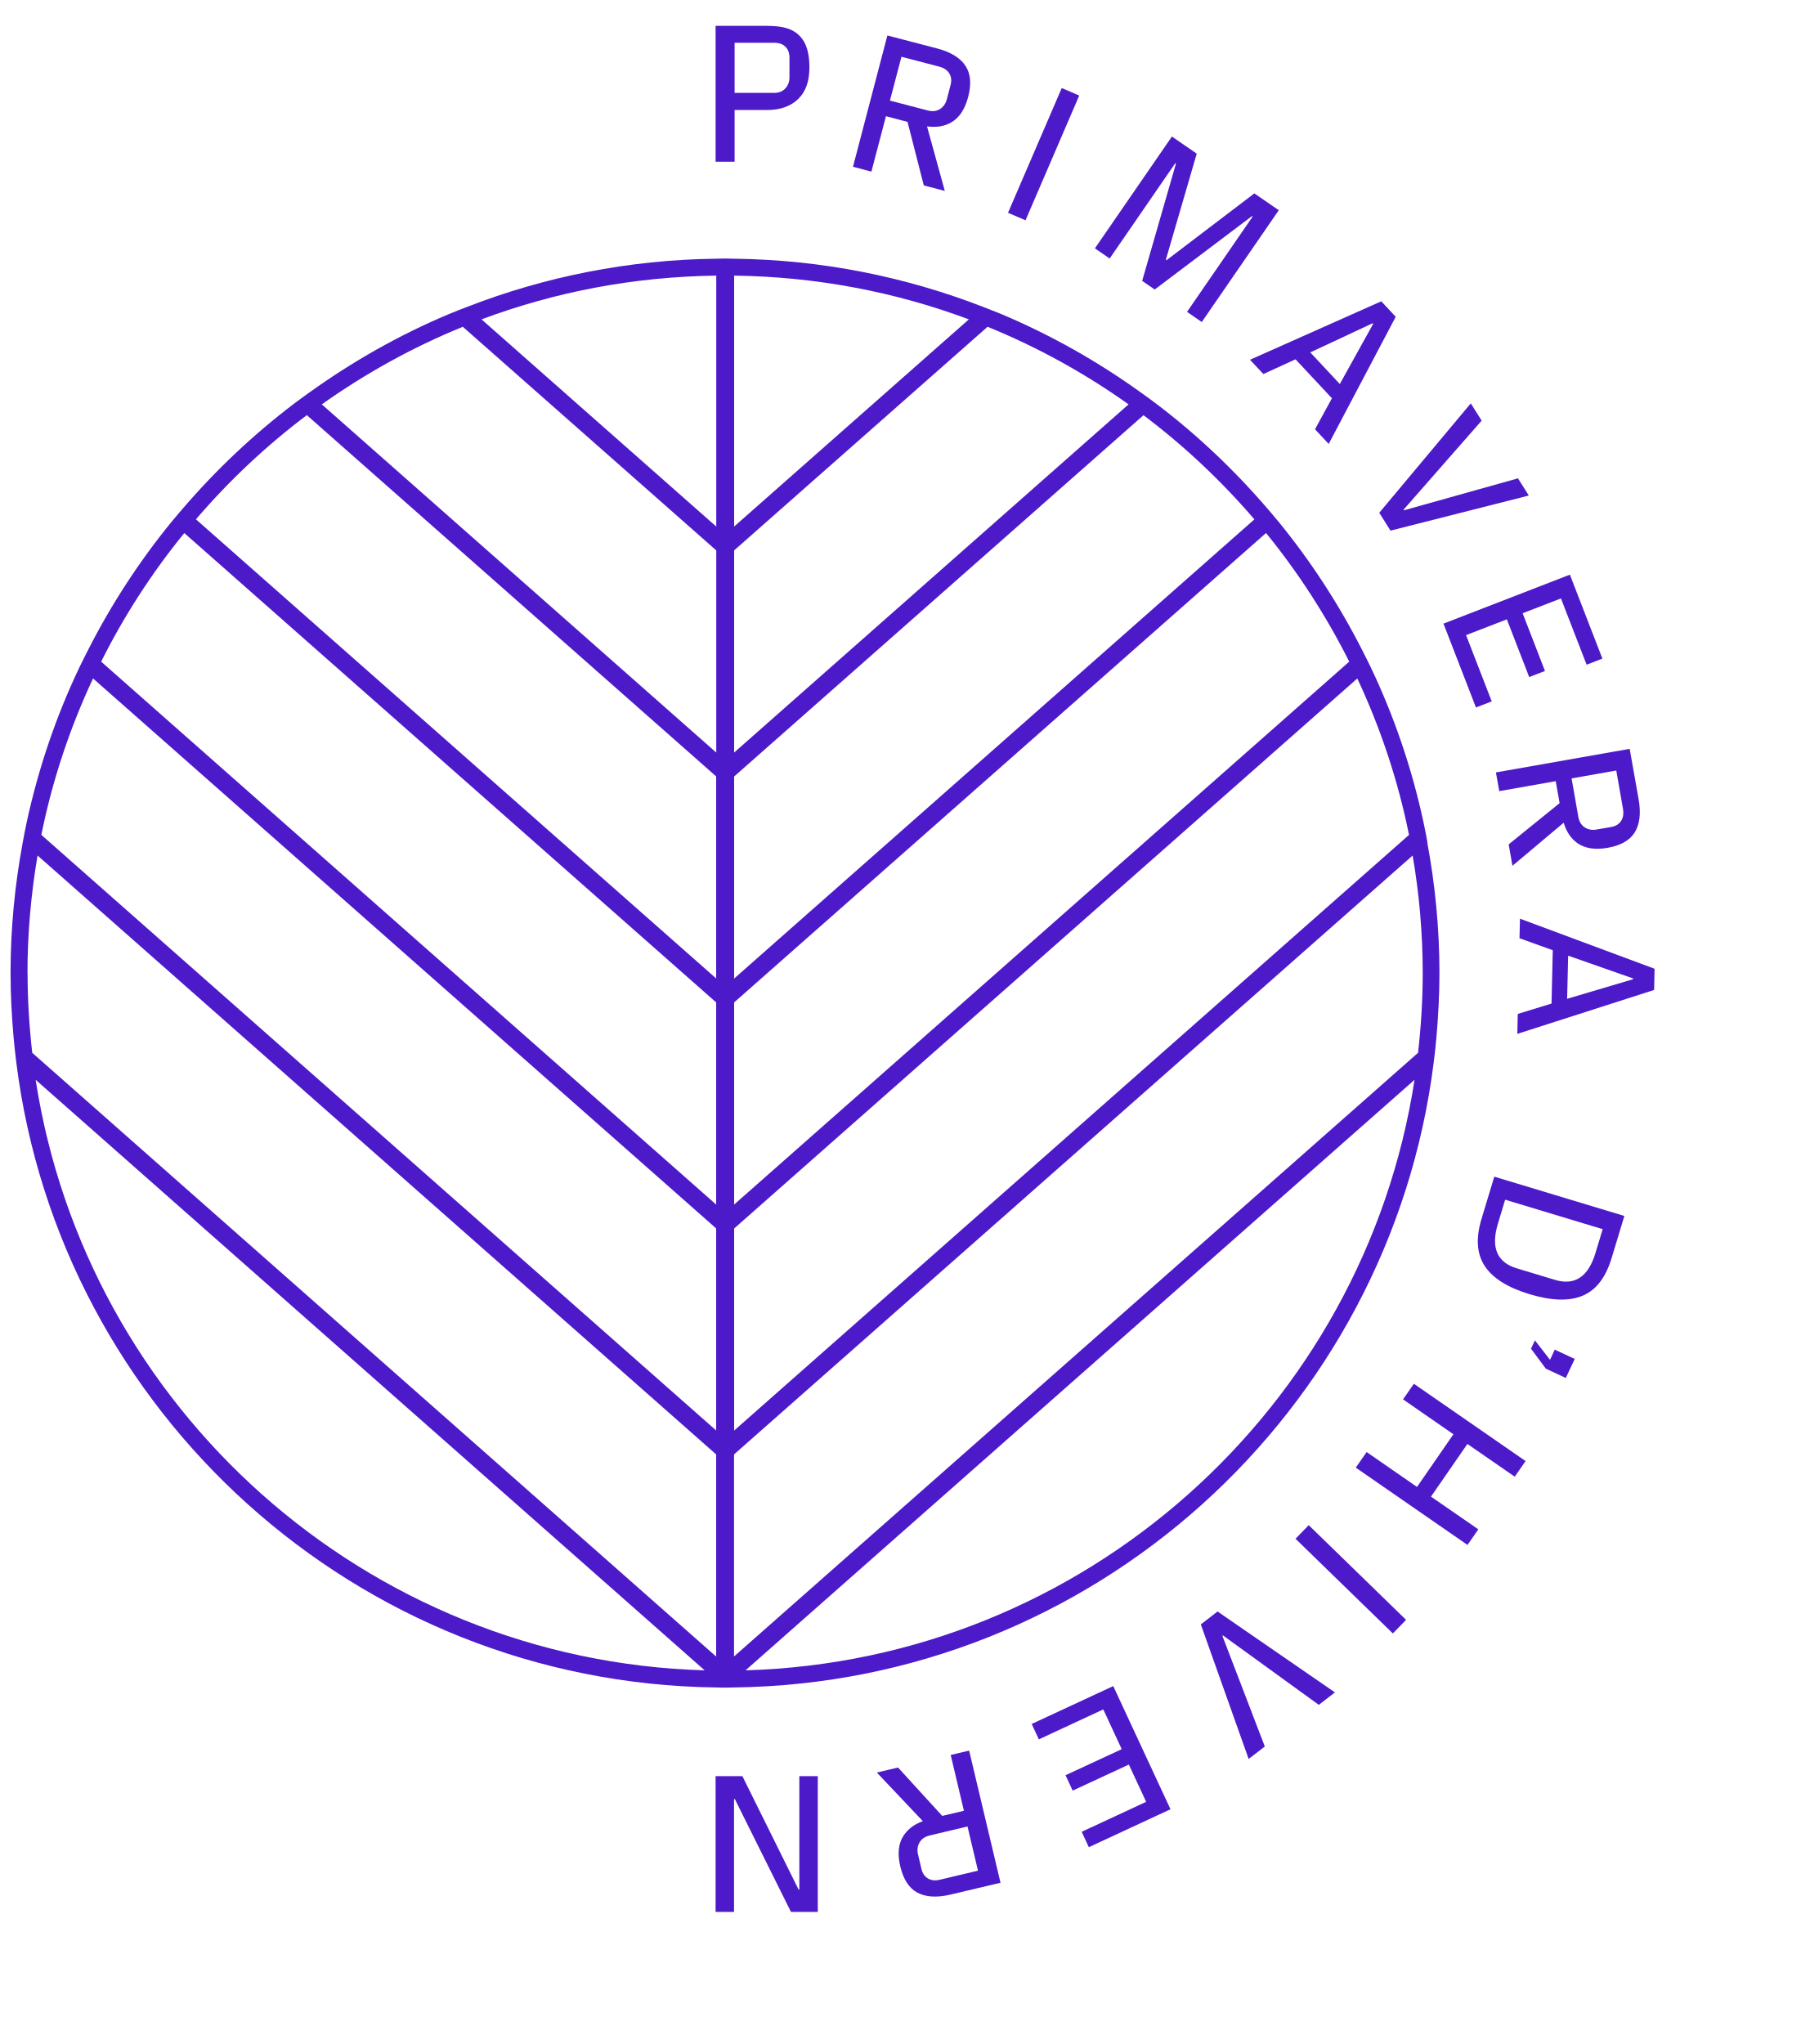
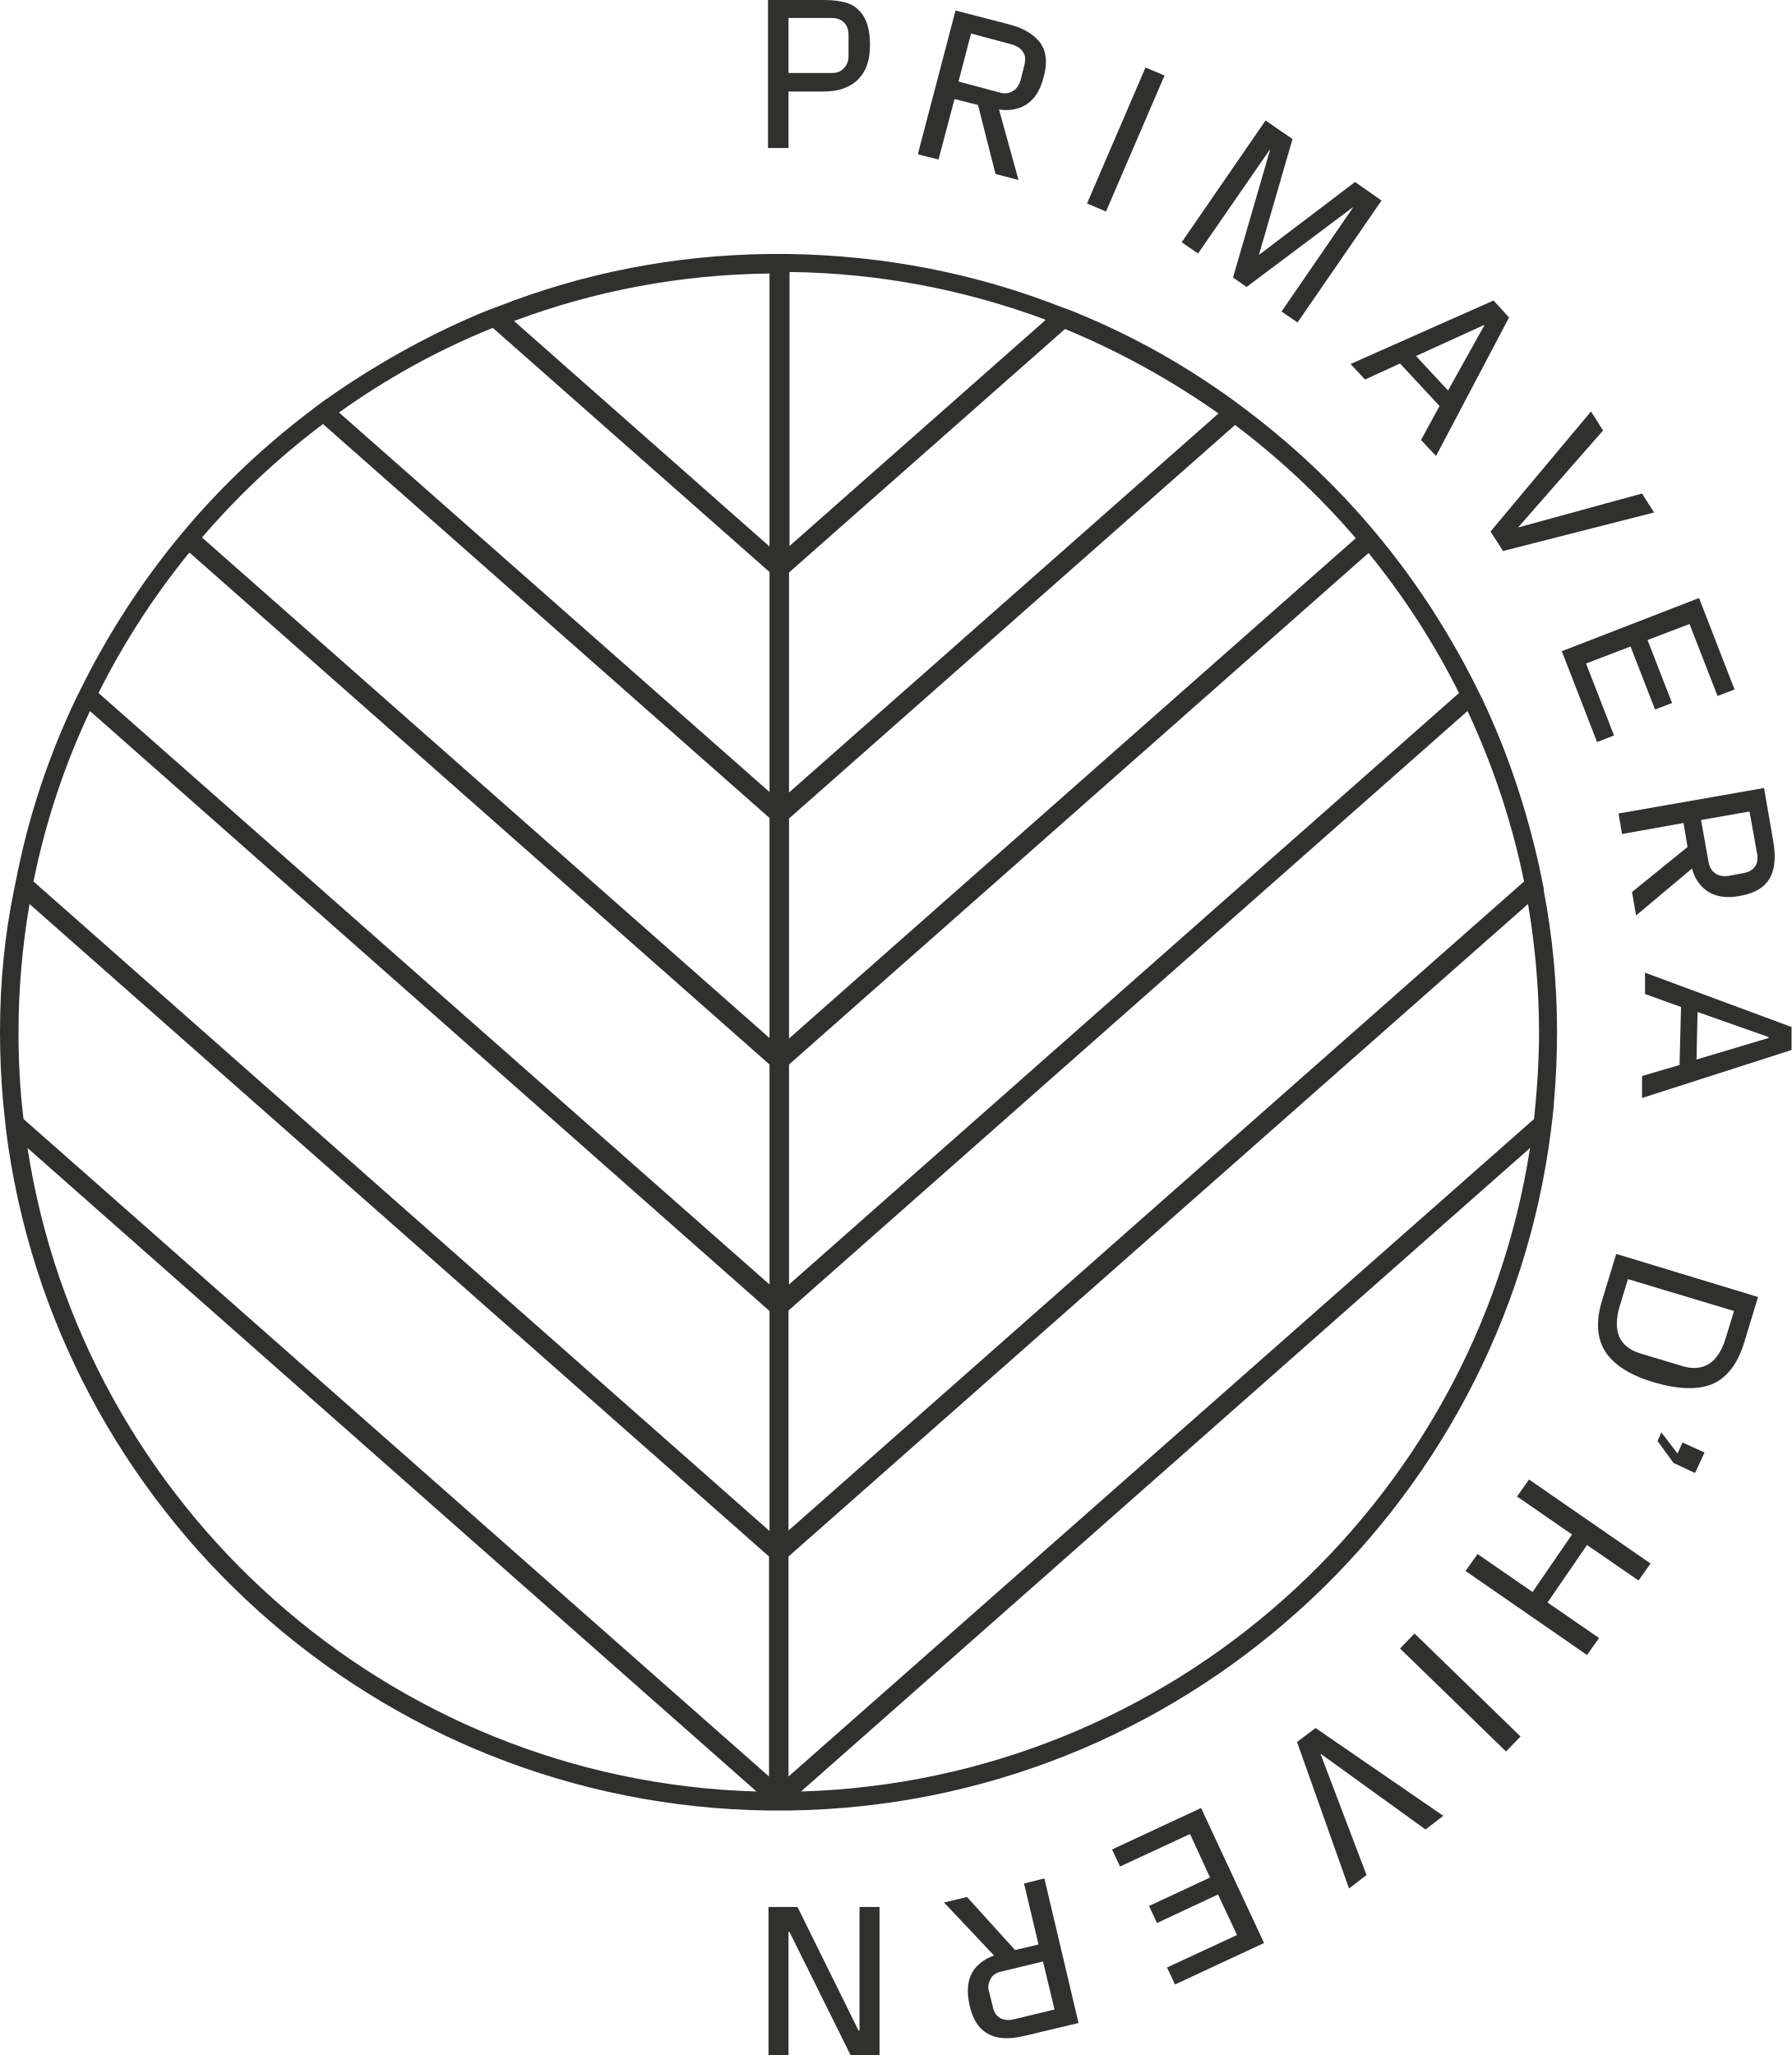
- <svg xmlns="http://www.w3.org/2000/svg" id="Capa_1" viewBox="0 0 189.37 214.98">
+ <svg xmlns="http://www.w3.org/2000/svg" id="Capa_1" viewBox="0 0 35.83 41.1">
  <defs>
-     <style>.cls-1{fill:#4d1aca;}</style>
+     <style>.cls-1{fill:#30312e;}</style>
  </defs>
-   <path class="cls-1" d="M150.15,88.61c-.13-.72-.27-1.43-.42-2.14-1.23-5.71-3.11-11.19-5.57-16.34-.28-.59-.58-1.16-.87-1.74-2.45-4.82-5.4-9.35-8.79-13.5-.4-.49-.81-.96-1.22-1.44-3.48-4.05-7.38-7.74-11.65-10.98-.51-.39-1.04-.76-1.56-1.14-4.55-3.28-9.47-6.07-14.71-8.28-.65-.27-1.31-.52-1.97-.78-8.14-3.16-16.96-4.95-26.18-5.06-.32,0-.63-.02-.94-.02s-.63,.02-.94,.02c-9.22,.11-18.04,1.9-26.18,5.06-.66,.26-1.32,.5-1.97,.78-5.23,2.2-10.15,5-14.71,8.28-.52,.38-1.05,.75-1.56,1.14-4.26,3.24-8.16,6.92-11.65,10.98-.41,.48-.82,.95-1.22,1.44-3.39,4.15-6.34,8.68-8.79,13.5-.29,.58-.59,1.16-.87,1.74-2.46,5.15-4.33,10.63-5.57,16.34-.15,.71-.29,1.42-.42,2.14-.83,4.46-1.28,9.05-1.28,13.74,0,2.25,.12,4.46,.31,6.66,.08,.93,.19,1.86,.3,2.78,4.62,36.69,35.78,65.22,73.6,65.69,.32,0,.63,.02,.94,.02s.63-.02,.94-.02c37.82-.47,68.98-29,73.6-65.69,.12-.92,.22-1.85,.3-2.78,.19-2.2,.31-4.41,.31-6.66,0-4.69-.45-9.28-1.28-13.74Zm-1.94-.8l-70.99,62.65v-21.25l65.55-57.85c2.43,5.19,4.28,10.7,5.44,16.46Zm-6.29-18.22l-64.7,57.1v-21.26l55.95-49.37c3.39,4.16,6.32,8.7,8.75,13.53Zm-9.97-14.97l-54.73,48.3v-21.25l43.06-38c4.28,3.22,8.18,6.9,11.67,10.96Zm-13.24-12.09l-41.49,36.62v-21.26l26.66-23.52c5.28,2.15,10.25,4.9,14.83,8.16Zm-16.8-8.94l-24.69,21.79V28.99c8.67,.11,16.98,1.72,24.69,4.6Zm-26.57-4.6v26.39l-24.69-21.79c7.7-2.88,16.02-4.49,24.69-4.6Zm-26.66,5.38l26.66,23.52v21.26L33.85,42.53c4.59-3.26,9.56-6.01,14.83-8.16Zm-16.41,9.29l43.06,38v21.25L20.61,54.62c3.48-4.06,7.39-7.74,11.67-10.96Zm-12.89,12.4l55.95,49.37v21.26L10.64,69.59c2.42-4.84,5.36-9.38,8.75-13.53Zm-9.6,15.29l65.55,57.85v21.25L4.35,87.81c1.16-5.76,3.01-11.27,5.44-16.46Zm-6.89,31c0-4.22,.38-8.34,1.06-12.37l71.38,62.99v21.26L3.39,110.73c-.31-2.75-.49-5.55-.49-8.38Zm.86,11.22l70.37,62.11c-35.68-1.03-65.06-27.64-70.37-62.11Zm74.67,62.11l70.37-62.11c-5.31,34.46-34.69,61.07-70.37,62.11Zm-1.21-1.45v-21.26l71.38-62.99c.69,4.02,1.06,8.15,1.06,12.37,0,2.84-.18,5.63-.49,8.38l-71.95,63.49Z" />
-   <path class="cls-1" d="M89.72,17.55l3.62-13.82,5.21,1.36c1.46,.38,2.47,1,3.02,1.86,.53,.82,.62,1.9,.27,3.24-.34,1.29-.92,2.18-1.76,2.67-.73,.43-1.59,.57-2.57,.43l1.87,6.79-2.21-.58-1.71-6.68-2.27-.6-1.53,5.83-1.93-.51Zm3.89-6.97l3.98,1.04c.49,.13,.92,.08,1.28-.15,.36-.23,.6-.57,.72-1.01l.4-1.53c.12-.46,.07-.87-.14-1.21-.21-.35-.57-.58-1.05-.71l-3.98-1.04-1.21,4.61Z" />
-   <path class="cls-1" d="M106.03,22.38l5.65-13.12,1.84,.79-5.65,13.12-1.84-.79Z" />
-   <path class="cls-1" d="M115.17,26.12l8.1-11.76,2.61,1.8-3.25,11.16,.07,.05,9.24-7.03,2.57,1.77-8.1,11.76-1.55-1.07,6.9-10.02-.07-.05-10.23,7.72-1.32-.91,3.55-12.32-.07-.05-6.9,10.02-1.55-1.07Z" />
-   <path class="cls-1" d="M131.48,37.84l13.81-6.15,1.52,1.63-7.05,13.37-1.44-1.54,1.78-3.26-3.83-4.1-3.38,1.55-1.41-1.5Zm6.34-.78l3.11,3.33,3.51-6.33-.06-.06-6.57,3.07Z" />
-   <path class="cls-1" d="M154.71,42.43l1.14,1.81-8.21,9.36,.04,.07,11.99-3.36,1.14,1.81-14.55,3.69-1.18-1.88,9.63-11.51Z" />
-   <path class="cls-1" d="M151.81,65.6l13.32-5.16,3.42,8.83-1.66,.64-2.7-6.97-4.03,1.56,2.35,6.07-1.66,.64-2.35-6.07-4.29,1.66,2.7,6.97-1.66,.64-3.42-8.83Z" />
-   <path class="cls-1" d="M157.35,81.24l14.07-2.48,.94,5.3c.26,1.49,.12,2.66-.43,3.52-.52,.82-1.47,1.35-2.83,1.59-1.31,.23-2.36,.07-3.16-.48-.7-.49-1.18-1.21-1.46-2.16l-5.39,4.53-.4-2.25,5.36-4.34-.41-2.31-5.94,1.05-.35-1.97Zm7.96,.63l.71,4.05c.09,.5,.31,.86,.67,1.1,.36,.23,.77,.31,1.22,.23l1.56-.27c.47-.08,.82-.29,1.04-.63,.23-.34,.29-.76,.21-1.26l-.71-4.05-4.7,.83Z" />
-   <path class="cls-1" d="M159.87,96.62l14.17,5.27-.05,2.23-14.39,4.62,.05-2.1,3.55-1.09,.13-5.61-3.5-1.26,.05-2.06Zm5.08,3.88l-.11,4.55,6.94-2.06v-.08s-6.84-2.4-6.84-2.4Z" />
-   <path class="cls-1" d="M157.19,123.76l13.67,4.13-1.34,4.43c-.62,2.04-1.62,3.35-3.03,3.95-1.4,.6-3.27,.55-5.59-.15-2.32-.7-3.89-1.69-4.73-2.97-.84-1.28-.95-2.93-.33-4.97l1.34-4.43Zm1.13,2.43l-.76,2.51c-.76,2.51-.1,4.07,1.99,4.7l4.01,1.21c2.08,.63,3.5-.31,4.26-2.82l.76-2.51-10.26-3.1Z" />
-   <path class="cls-1" d="M161.45,140.97l1.59,2.05,.5-1.07,2.1,.98-.94,2-2.1-.98-1.56-2.1,.41-.87Z" />
-   <path class="cls-1" d="M148.72,145.54l11.75,8.13-1.14,1.64-4.98-3.44-3.83,5.54,4.98,3.44-1.14,1.64-11.75-8.13,1.14-1.64,5.3,3.67,3.83-5.54-5.3-3.67,1.14-1.64Z" />
-   <path class="cls-1" d="M137.66,160.41l10.24,9.96-1.39,1.43-10.24-9.96,1.39-1.43Z" />
-   <path class="cls-1" d="M140.42,178l-1.7,1.31-10.08-7.3-.06,.05,4.46,11.63-1.7,1.31-5.03-14.15,1.76-1.36,12.36,8.52Z" />
-   <path class="cls-1" d="M117.1,177.34l6.02,12.95-8.59,3.99-.75-1.62,6.78-3.15-1.82-3.92-5.91,2.74-.75-1.62,5.91-2.74-1.94-4.18-6.78,3.15-.75-1.62,8.59-3.99Z" />
-   <path class="cls-1" d="M101.94,184.12l3.3,13.9-5.24,1.24c-1.47,.35-2.65,.27-3.54-.22-.85-.47-1.44-1.38-1.76-2.73-.31-1.3-.21-2.36,.3-3.18,.45-.72,1.14-1.25,2.07-1.59l-4.84-5.11,2.23-.53,4.65,5.09,2.28-.54-1.39-5.87,1.95-.46Zm-.16,7.98l-4,.95c-.49,.12-.85,.36-1.06,.74-.21,.37-.27,.78-.16,1.23l.36,1.54c.11,.47,.34,.8,.69,1.01,.35,.21,.77,.25,1.26,.13l4-.95-1.1-4.64Z" />
-   <path class="cls-1" d="M75.27,17V2.72h5.4c.85,0,1.55,.08,2.09,.25,.54,.16,1,.44,1.38,.83,.67,.69,1,1.78,1,3.27s-.39,2.58-1.18,3.34c-.79,.77-1.88,1.16-3.27,1.16h-3.42v5.44h-2Zm2-7.23h4.18c.47,0,.85-.15,1.15-.46,.29-.31,.44-.7,.44-1.17v-2.08c0-.48-.14-.86-.42-1.14-.28-.28-.67-.42-1.17-.42h-4.18v5.27Z" />
-   <path class="cls-1" d="M86.02,186.81v14.28h-2.82l-5.9-11.86h-.09v11.86h-1.94v-14.28h2.82l5.91,11.93h.08v-11.93h1.94Z" />
+   <path class="cls-1" d="M30.88,17.8c-.03-.15-.06-.3-.09-.44-.26-1.18-.64-2.32-1.15-3.39-.06-.12-.12-.24-.18-.36-.51-1-1.12-1.94-1.82-2.8-.08-.1-.17-.2-.25-.3-.72-.84-1.53-1.6-2.41-2.27-.11-.08-.21-.16-.32-.24-.94-.68-1.96-1.26-3.05-1.71-.13-.06-.27-.11-.41-.16-1.69-.66-3.51-1.02-5.42-1.05-.07,0-.13,0-.2,0s-.13,0-.2,0c-1.91,.02-3.74,.39-5.42,1.05-.14,.05-.27,.1-.41,.16-1.08,.46-2.1,1.04-3.05,1.71-.11,.08-.22,.16-.32,.24-.88,.67-1.69,1.43-2.41,2.27-.08,.1-.17,.2-.25,.3-.7,.86-1.31,1.8-1.82,2.8-.06,.12-.12,.24-.18,.36-.51,1.07-.9,2.2-1.15,3.39-.03,.15-.06,.3-.09,.44C.09,18.72,0,19.67,0,20.64c0,.47,.02,.92,.06,1.38,.02,.19,.04,.39,.06,.58,.96,7.6,7.41,13.51,15.25,13.61,.07,0,.13,0,.2,0s.13,0,.2,0c7.83-.1,14.29-6.01,15.25-13.61,.02-.19,.05-.38,.06-.58,.04-.45,.06-.91,.06-1.38,0-.97-.09-1.92-.27-2.85Zm-.4-.17l-14.71,12.98v-4.4s13.58-11.99,13.58-11.99c.5,1.07,.89,2.22,1.13,3.41Zm-1.3-3.77l-13.4,11.83v-4.4s11.59-10.23,11.59-10.23c.7,.86,1.31,1.8,1.81,2.8Zm-2.06-3.1l-11.34,10.01v-4.4s8.92-7.87,8.92-7.87c.89,.67,1.7,1.43,2.42,2.27Zm-2.74-2.5l-8.6,7.59v-4.4s5.52-4.87,5.52-4.87c1.09,.45,2.12,1.02,3.07,1.69Zm-3.48-1.85l-5.11,4.51V5.44c1.8,.02,3.52,.36,5.11,.95Zm-5.51-.95v5.47s-5.11-4.51-5.11-4.51c1.6-.6,3.32-.93,5.11-.95Zm-5.52,1.11l5.52,4.87v4.4S6.78,8.25,6.78,8.25c.95-.68,1.98-1.25,3.07-1.69Zm-3.4,1.92l8.92,7.87v4.4S4.04,10.75,4.04,10.75c.72-.84,1.53-1.6,2.42-2.27Zm-2.67,2.57l11.59,10.23v4.4S1.97,13.86,1.97,13.86c.5-1,1.11-1.94,1.81-2.8Zm-1.99,3.17l13.58,11.99v4.4S.67,17.63,.67,17.63c.24-1.19,.62-2.33,1.13-3.41ZM.37,20.64c0-.87,.08-1.73,.22-2.56l14.79,13.05v4.4S.47,22.38,.47,22.38c-.07-.57-.1-1.15-.1-1.74Zm.18,2.32l14.58,12.87c-7.39-.21-13.48-5.73-14.58-12.87Zm15.47,12.87l14.58-12.87c-1.1,7.14-7.19,12.65-14.58,12.87Zm-.25-.3v-4.4s14.79-13.05,14.79-13.05c.14,.83,.22,1.69,.22,2.56,0,.59-.04,1.17-.1,1.74l-14.91,13.15Z" />
+   <path class="cls-1" d="M18.36,3.07l.75-2.86,1.08,.28c.3,.08,.51,.21,.63,.39,.11,.17,.13,.39,.05,.67-.07,.27-.19,.45-.36,.55-.15,.09-.33,.12-.53,.09l.39,1.41-.46-.12-.35-1.38-.47-.12-.32,1.21-.4-.1Zm.81-1.44l.82,.22c.1,.03,.19,.02,.27-.03,.08-.05,.12-.12,.15-.21l.08-.32c.02-.1,.02-.18-.03-.25-.04-.07-.12-.12-.22-.15l-.82-.22-.25,.96Z" />
+   <path class="cls-1" d="M21.74,4.07l1.17-2.72,.38,.16-1.17,2.72-.38-.16Z" />
+   <path class="cls-1" d="M23.63,4.85l1.68-2.44,.54,.37-.67,2.31h.01s1.91-1.45,1.91-1.45l.53,.37-1.68,2.44-.32-.22,1.43-2.08h-.01s-2.12,1.59-2.12,1.59l-.27-.19,.74-2.55h-.01s-1.43,2.07-1.43,2.07l-.32-.22Z" />
+   <path class="cls-1" d="M27.01,7.28l2.86-1.27,.31,.34-1.46,2.77-.3-.32,.37-.68-.79-.85-.7,.32-.29-.31Zm1.31-.16l.64,.69,.73-1.31h-.01s-1.36,.62-1.36,.62Z" />
+   <path class="cls-1" d="M31.82,8.23l.24,.38-1.7,1.94h0s2.48-.68,2.48-.68l.24,.38-3.02,.77-.25-.39,2-2.39Z" />
+   <path class="cls-1" d="M31.22,13.03l2.76-1.07,.71,1.83-.34,.13-.56-1.44-.84,.32,.49,1.26-.34,.13-.49-1.26-.89,.34,.56,1.44-.34,.13-.71-1.83Z" />
+   <path class="cls-1" d="M32.37,16.27l2.91-.51,.19,1.1c.05,.31,.02,.55-.09,.73-.11,.17-.3,.28-.59,.33-.27,.05-.49,.01-.65-.1-.14-.1-.25-.25-.3-.45l-1.12,.94-.08-.47,1.11-.9-.08-.48-1.23,.22-.07-.41Zm1.65,.13l.15,.84c.02,.1,.06,.18,.14,.23,.07,.05,.16,.06,.25,.05l.32-.06c.1-.02,.17-.06,.22-.13,.05-.07,.06-.16,.04-.26l-.15-.84-.97,.17Z" />
+   <path class="cls-1" d="M32.89,19.45l2.94,1.09v.46s-2.99,.96-2.99,.96v-.44s.75-.22,.75-.22l.03-1.16-.72-.26v-.43Zm1.06,.8l-.02,.94,1.44-.43v-.02s-1.42-.5-1.42-.5Z" />
+   <path class="cls-1" d="M32.33,25.08l2.83,.86-.28,.92c-.13,.42-.34,.69-.63,.82-.29,.12-.68,.11-1.16-.03-.48-.14-.81-.35-.98-.61-.17-.26-.2-.61-.07-1.03l.28-.92Zm.23,.5l-.16,.52c-.16,.52-.02,.84,.41,.97l.83,.25c.43,.13,.73-.06,.88-.58l.16-.52-2.13-.64Z" />
+   <path class="cls-1" d="M33.22,28.64l.33,.43,.1-.22,.44,.2-.19,.41-.43-.2-.32-.44,.08-.18Z" />
+   <path class="cls-1" d="M30.58,29.59l2.43,1.68-.24,.34-1.03-.71-.79,1.15,1.03,.71-.24,.34-2.43-1.68,.24-.34,1.1,.76,.79-1.15-1.1-.76,.24-.34Z" />
+   <path class="cls-1" d="M28.29,32.67l2.12,2.06-.29,.3-2.12-2.06,.29-.3Z" />
+   <path class="cls-1" d="M28.86,36.32l-.35,.27-2.09-1.51h-.01s.92,2.42,.92,2.42l-.35,.27-1.04-2.93,.37-.28,2.56,1.76Z" />
+   <path class="cls-1" d="M24.03,36.18l1.25,2.68-1.78,.83-.16-.34,1.4-.65-.38-.81-1.22,.57-.16-.34,1.22-.57-.4-.87-1.4,.65-.16-.34,1.78-.83Z" />
+   <path class="cls-1" d="M20.89,37.58l.68,2.88-1.09,.26c-.3,.07-.55,.06-.73-.05-.18-.1-.3-.29-.36-.57-.06-.27-.04-.49,.06-.66,.09-.15,.24-.26,.43-.33l-1-1.06,.46-.11,.96,1.06,.47-.11-.29-1.22,.4-.1Zm-.03,1.65l-.83,.2c-.1,.02-.18,.07-.22,.15-.04,.08-.06,.16-.03,.25l.08,.32c.02,.1,.07,.17,.14,.21,.07,.04,.16,.05,.26,.03l.83-.2-.23-.96Z" />
+   <path class="cls-1" d="M15.36,2.96V0h1.12c.18,0,.32,.02,.43,.05,.11,.03,.21,.09,.28,.17,.14,.14,.21,.37,.21,.68s-.08,.53-.24,.69c-.16,.16-.39,.24-.68,.24h-.71s0,1.13,0,1.13h-.41Zm.41-1.5h.87c.1,0,.18-.03,.24-.1,.06-.06,.09-.14,.09-.24v-.43c0-.1-.03-.18-.09-.24-.06-.06-.14-.09-.24-.09h-.87s0,1.09,0,1.09Z" />
+   <path class="cls-1" d="M17.59,38.14v2.96h-.58s-1.22-2.46-1.22-2.46h-.02s0,2.46,0,2.46h-.4v-2.96h.58s1.22,2.47,1.22,2.47h.02s0-2.47,0-2.47h.4Z" />
</svg>
